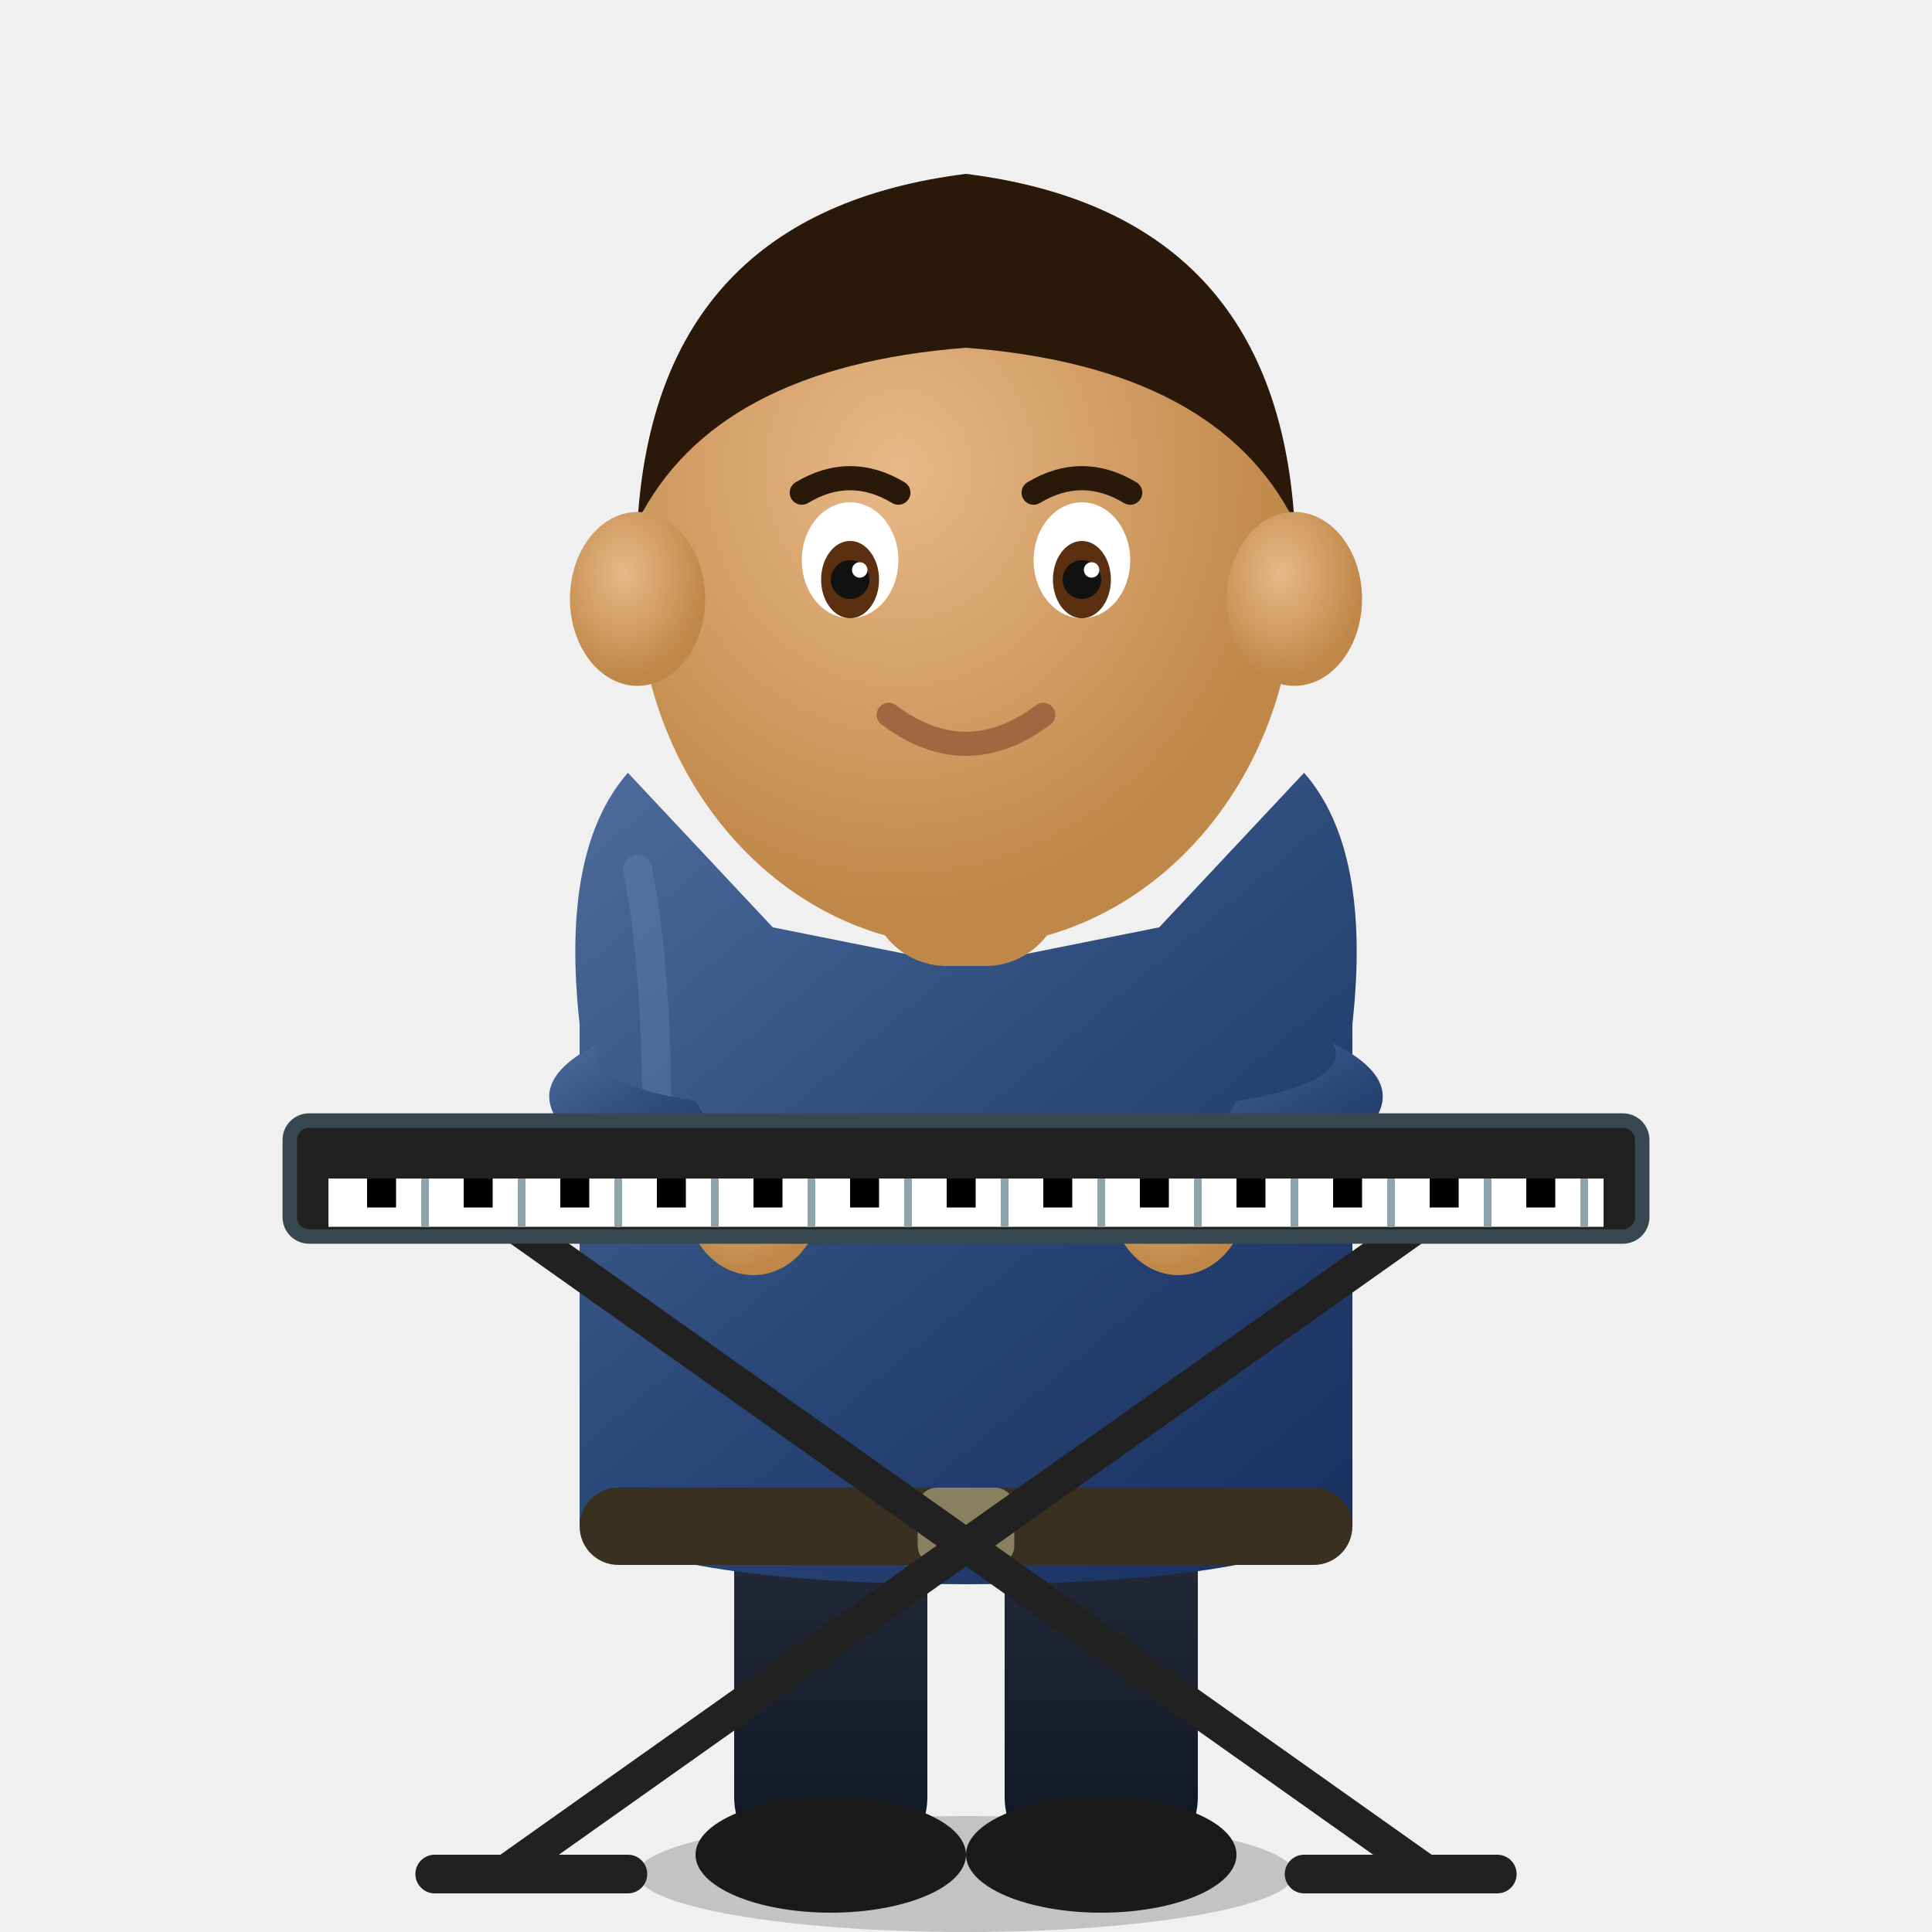
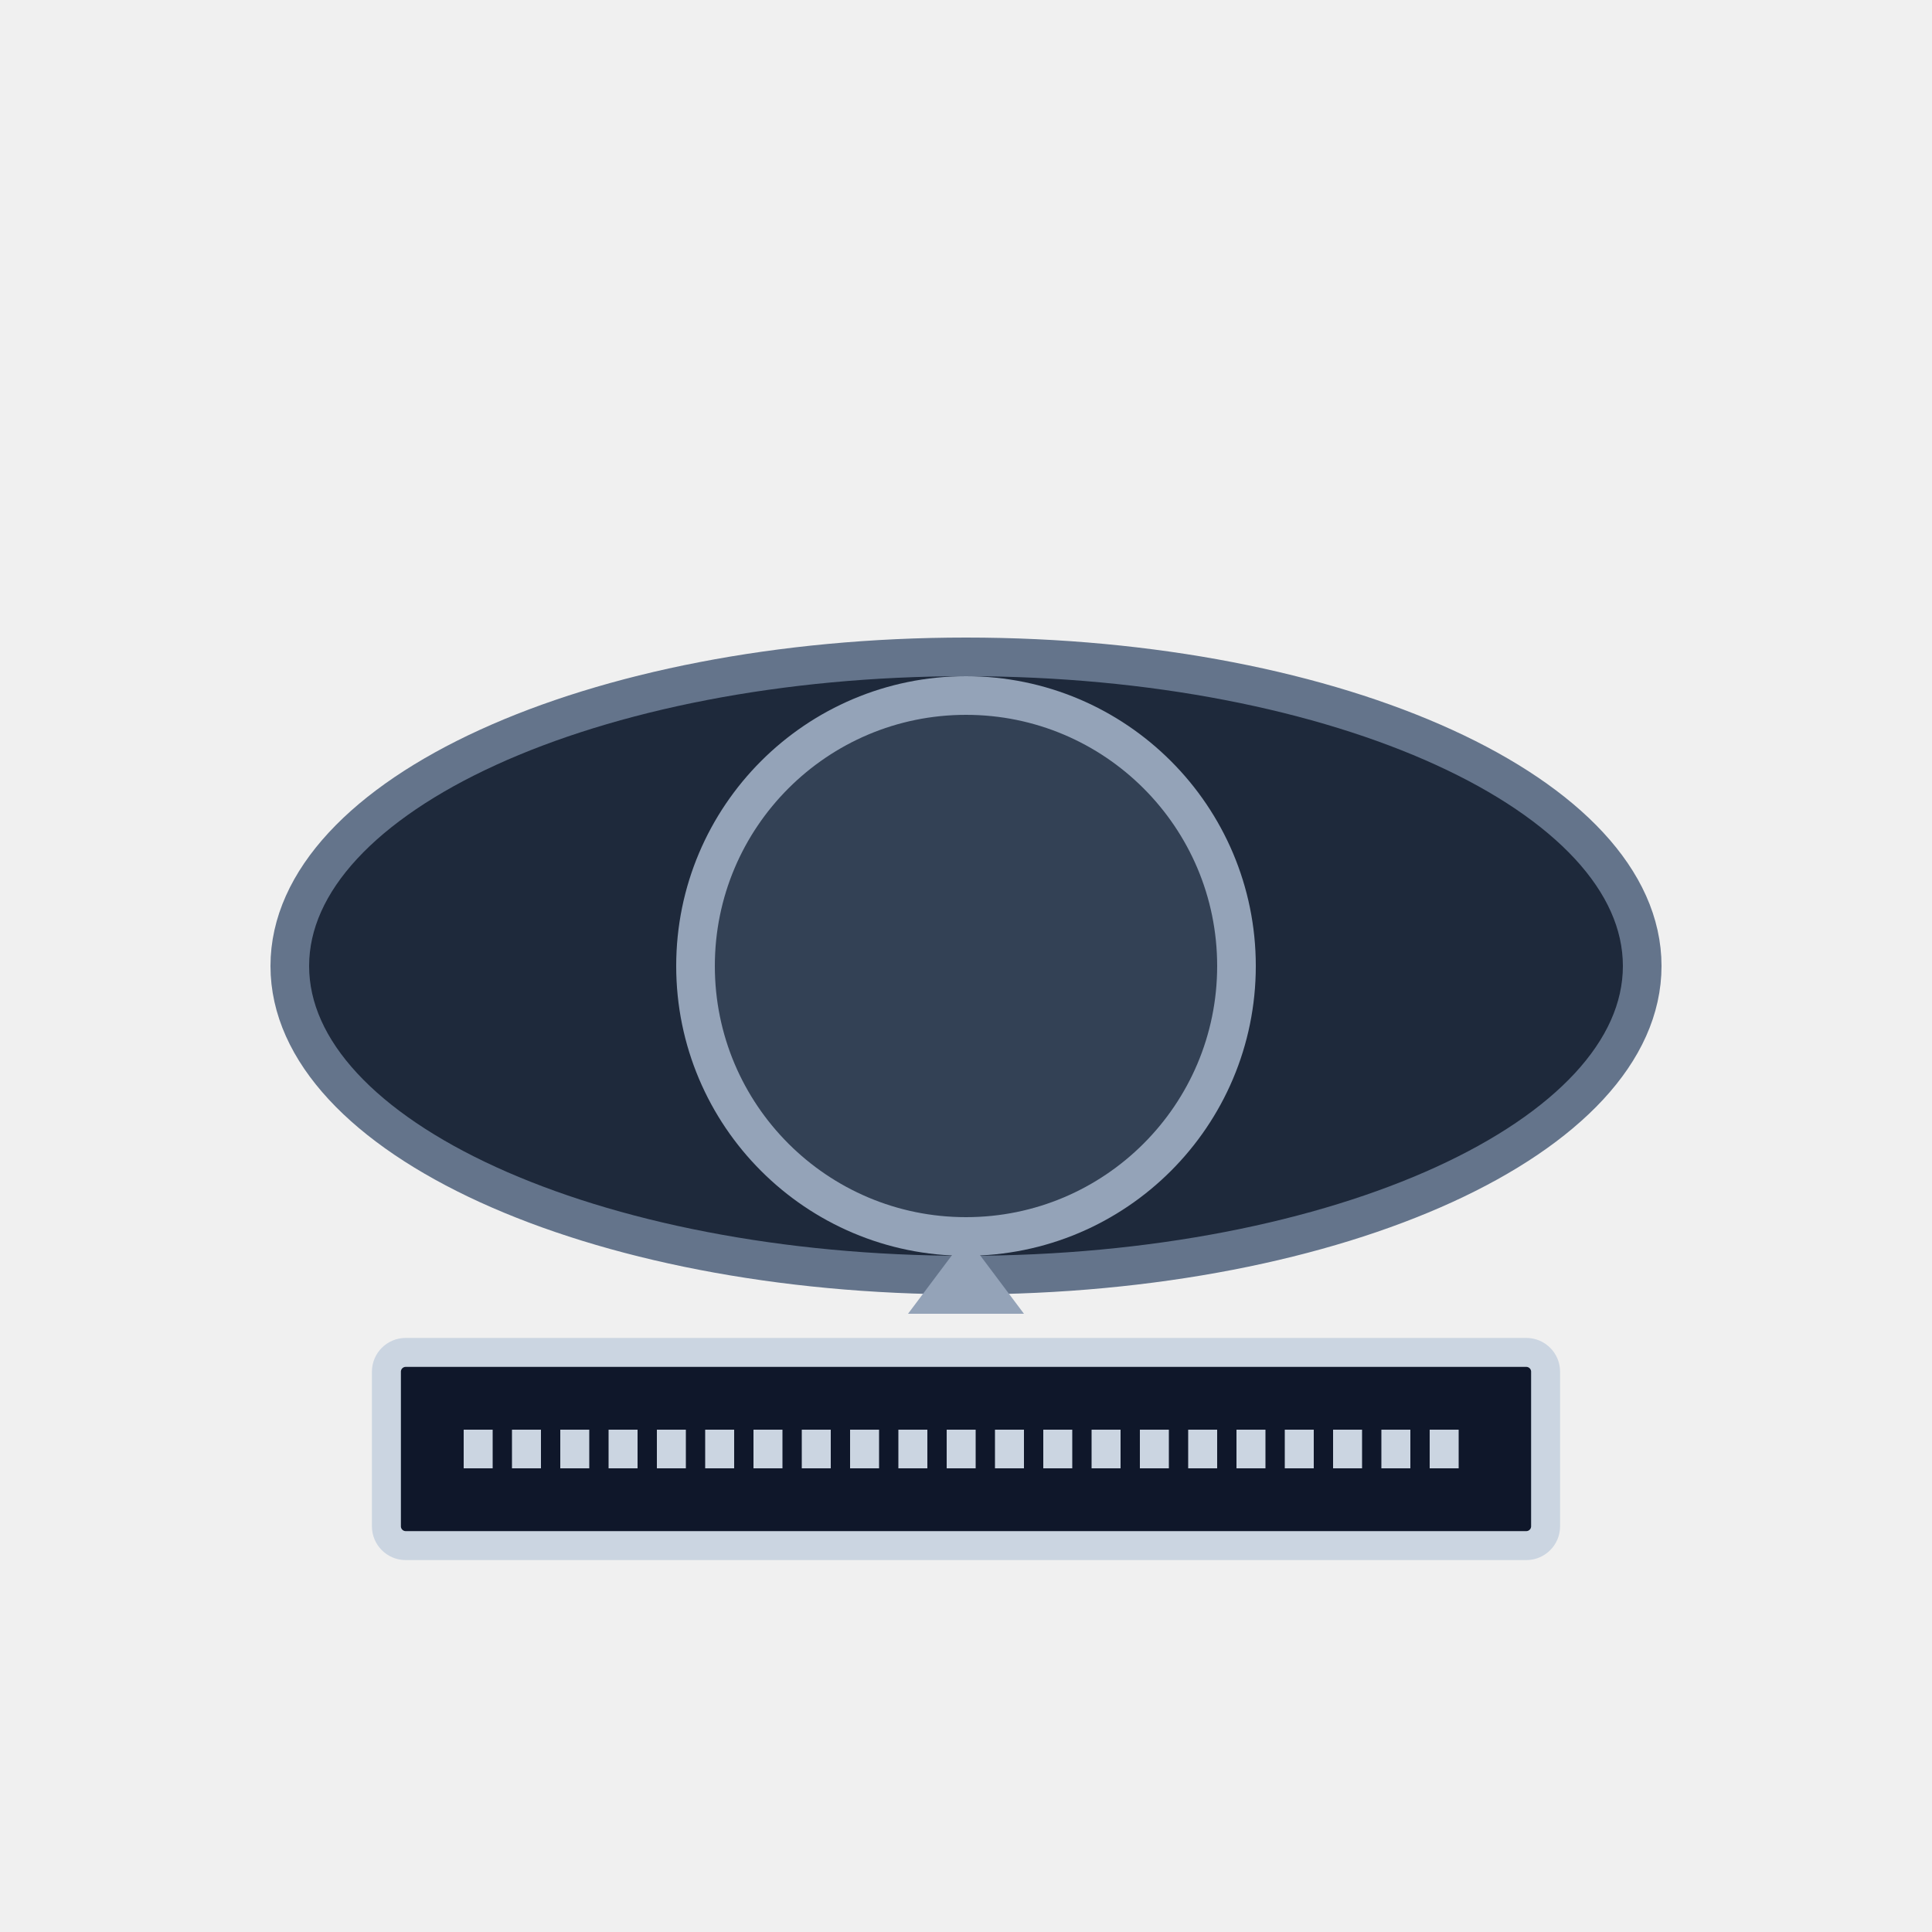
- <svg xmlns="http://www.w3.org/2000/svg" viewBox="0 0 200 200">
-   <defs>
-     <radialGradient id="skin" cx="40%" cy="35%" r="60%">
-       <stop offset="0%" stop-color="#E8B888" />
-       <stop offset="100%" stop-color="#C08848" />
-     </radialGradient>
-     <linearGradient id="shirt" x1="0.1" y1="0" x2="0.9" y2="1">
-       <stop offset="0%" stop-color="#4A6898" />
-       <stop offset="50%" stop-color="#2A4878" />
-       <stop offset="100%" stop-color="#1A3060" />
-     </linearGradient>
-     <linearGradient id="pants" x1="0" y1="0" x2="0" y2="1">
-       <stop offset="0%" stop-color="#2A3040" />
-       <stop offset="100%" stop-color="#0E1420" />
-     </linearGradient>
-   </defs>
-   <ellipse cx="100" cy="194" rx="34" ry="6" fill="#00000030" />
-   <rect x="76" y="150" width="20" height="44" rx="8" fill="url(#pants)" />
-   <rect x="104" y="150" width="20" height="44" rx="8" fill="url(#pants)" />
-   <ellipse cx="86" cy="192" rx="14" ry="6" fill="#1A1A1A" />
-   <ellipse cx="114" cy="192" rx="14" ry="6" fill="#1A1A1A" />
-   <path d="M 60 106 Q 58 88 65 80 L 80 96 L 100 100 L 120 96 L 135 80 Q 142 88 140 106 L 140 158 Q 130 164 100 164 Q 70 164 60 158 Z" fill="url(#shirt)" />
-   <path d="M 66 90 Q 68 100 68 116" stroke="#7090C0" stroke-width="3" fill="none" opacity="0.3" stroke-linecap="round" />
-   <path d="M 62 108 Q 50 114 66 122 L 78 124 L 72 114 Q 60 112 62 108 Z" fill="url(#shirt)" />
-   <path d="M 138 108 Q 150 114 134 122 L 122 124 L 128 114 Q 140 112 138 108 Z" fill="url(#shirt)" />
-   <ellipse cx="78" cy="124" rx="7" ry="8" fill="url(#skin)" />
-   <ellipse cx="122" cy="124" rx="7" ry="8" fill="url(#skin)" />
-   <rect x="90" y="72" width="20" height="28" rx="8" fill="url(#skin)" />
-   <ellipse cx="100" cy="60" rx="34" ry="38" fill="url(#skin)" />
-   <path d="M 66 54 Q 68 22 100 18 Q 132 22 134 54 Q 126 38 100 36 Q 74 38 66 54 Z" fill="#2A1808" />
-   <ellipse cx="88" cy="58" rx="5" ry="6" fill="#FFF" />
-   <ellipse cx="112" cy="58" rx="5" ry="6" fill="#FFF" />
-   <ellipse cx="88" cy="60" rx="3" ry="4" fill="#5A3010" />
-   <ellipse cx="112" cy="60" rx="3" ry="4" fill="#5A3010" />
-   <circle cx="88" cy="60" r="2" fill="#111" />
-   <circle cx="112" cy="60" r="2" fill="#111" />
-   <circle cx="89" cy="59" r="0.8" fill="#FFF" />
-   <circle cx="113" cy="59" r="0.8" fill="#FFF" />
-   <path d="M 92 74 Q 100 80 108 74" stroke="#A06840" stroke-width="2.5" fill="none" stroke-linecap="round" />
-   <path d="M 83 51 Q 88 48 93 51" stroke="#2A1808" stroke-width="2.5" fill="none" stroke-linecap="round" />
-   <path d="M 107 51 Q 112 48 117 51" stroke="#2A1808" stroke-width="2.5" fill="none" stroke-linecap="round" />
-   <ellipse cx="66" cy="62" rx="7" ry="9" fill="url(#skin)" />
-   <ellipse cx="134" cy="62" rx="7" ry="9" fill="url(#skin)" />
-   <rect x="60" y="154" width="80" height="8" rx="4" fill="#3A3020" />
-   <rect x="95" y="154" width="10" height="8" rx="2" fill="#888060" />
-   <line x1="52" y1="126" x2="148" y2="194" stroke="#212121" stroke-width="3.5" />
-   <line x1="148" y1="126" x2="52" y2="194" stroke="#212121" stroke-width="3.5" />
-   <line x1="45" y1="194" x2="65" y2="194" stroke="#212121" stroke-width="4" stroke-linecap="round" />
-   <line x1="135" y1="194" x2="155" y2="194" stroke="#212121" stroke-width="4" stroke-linecap="round" />
-   <rect x="30" y="116" width="140" height="12" rx="2" fill="#212121" stroke="#37474F" stroke-width="1.5" />
-   <rect x="34" y="122" width="132" height="5" fill="#FFFFFF" />
-   <line x1="44" y1="122" x2="44" y2="127" stroke="#90A4AE" stroke-width="0.8" />
-   <line x1="54" y1="122" x2="54" y2="127" stroke="#90A4AE" stroke-width="0.8" />
-   <line x1="64" y1="122" x2="64" y2="127" stroke="#90A4AE" stroke-width="0.8" />
-   <line x1="74" y1="122" x2="74" y2="127" stroke="#90A4AE" stroke-width="0.8" />
-   <line x1="84" y1="122" x2="84" y2="127" stroke="#90A4AE" stroke-width="0.8" />
-   <line x1="94" y1="122" x2="94" y2="127" stroke="#90A4AE" stroke-width="0.8" />
-   <line x1="104" y1="122" x2="104" y2="127" stroke="#90A4AE" stroke-width="0.8" />
-   <line x1="114" y1="122" x2="114" y2="127" stroke="#90A4AE" stroke-width="0.8" />
-   <line x1="124" y1="122" x2="124" y2="127" stroke="#90A4AE" stroke-width="0.8" />
-   <line x1="134" y1="122" x2="134" y2="127" stroke="#90A4AE" stroke-width="0.8" />
-   <line x1="144" y1="122" x2="144" y2="127" stroke="#90A4AE" stroke-width="0.8" />
-   <line x1="154" y1="122" x2="154" y2="127" stroke="#90A4AE" stroke-width="0.8" />
-   <line x1="164" y1="122" x2="164" y2="127" stroke="#90A4AE" stroke-width="0.8" />
-   <rect x="38" y="122" width="3" height="3" fill="#000000" />
-   <rect x="48" y="122" width="3" height="3" fill="#000000" />
-   <rect x="58" y="122" width="3" height="3" fill="#000000" />
-   <rect x="68" y="122" width="3" height="3" fill="#000000" />
-   <rect x="78" y="122" width="3" height="3" fill="#000000" />
-   <rect x="88" y="122" width="3" height="3" fill="#000000" />
-   <rect x="98" y="122" width="3" height="3" fill="#000000" />
-   <rect x="108" y="122" width="3" height="3" fill="#000000" />
-   <rect x="118" y="122" width="3" height="3" fill="#000000" />
-   <rect x="128" y="122" width="3" height="3" fill="#000000" />
-   <rect x="138" y="122" width="3" height="3" fill="#000000" />
-   <rect x="148" y="122" width="3" height="3" fill="#000000" />
-   <rect x="158" y="122" width="3" height="3" fill="#000000" />
+ <svg xmlns="http://www.w3.org/2000/svg" viewBox="0 0 100 100">
+   <ellipse cx="50" cy="50" rx="35" ry="16" fill="#1e293b" stroke="#64748b" stroke-width="2" />
+   <circle cx="50" cy="50" r="14" fill="#334155" stroke="#94a3b8" stroke-width="2" />
+   <path d="M 50 64 L 47 68 L 53 68 Z" fill="#94a3b8" />
+   <rect x="20" y="70" width="60" height="10" rx="1" fill="#0f172a" stroke="#cbd5e1" stroke-width="1.5" />
+   <line x1="24" y1="75" x2="76" y2="75" stroke="#cbd5e1" stroke-width="2" stroke-dasharray="1.5 1" />
</svg>
